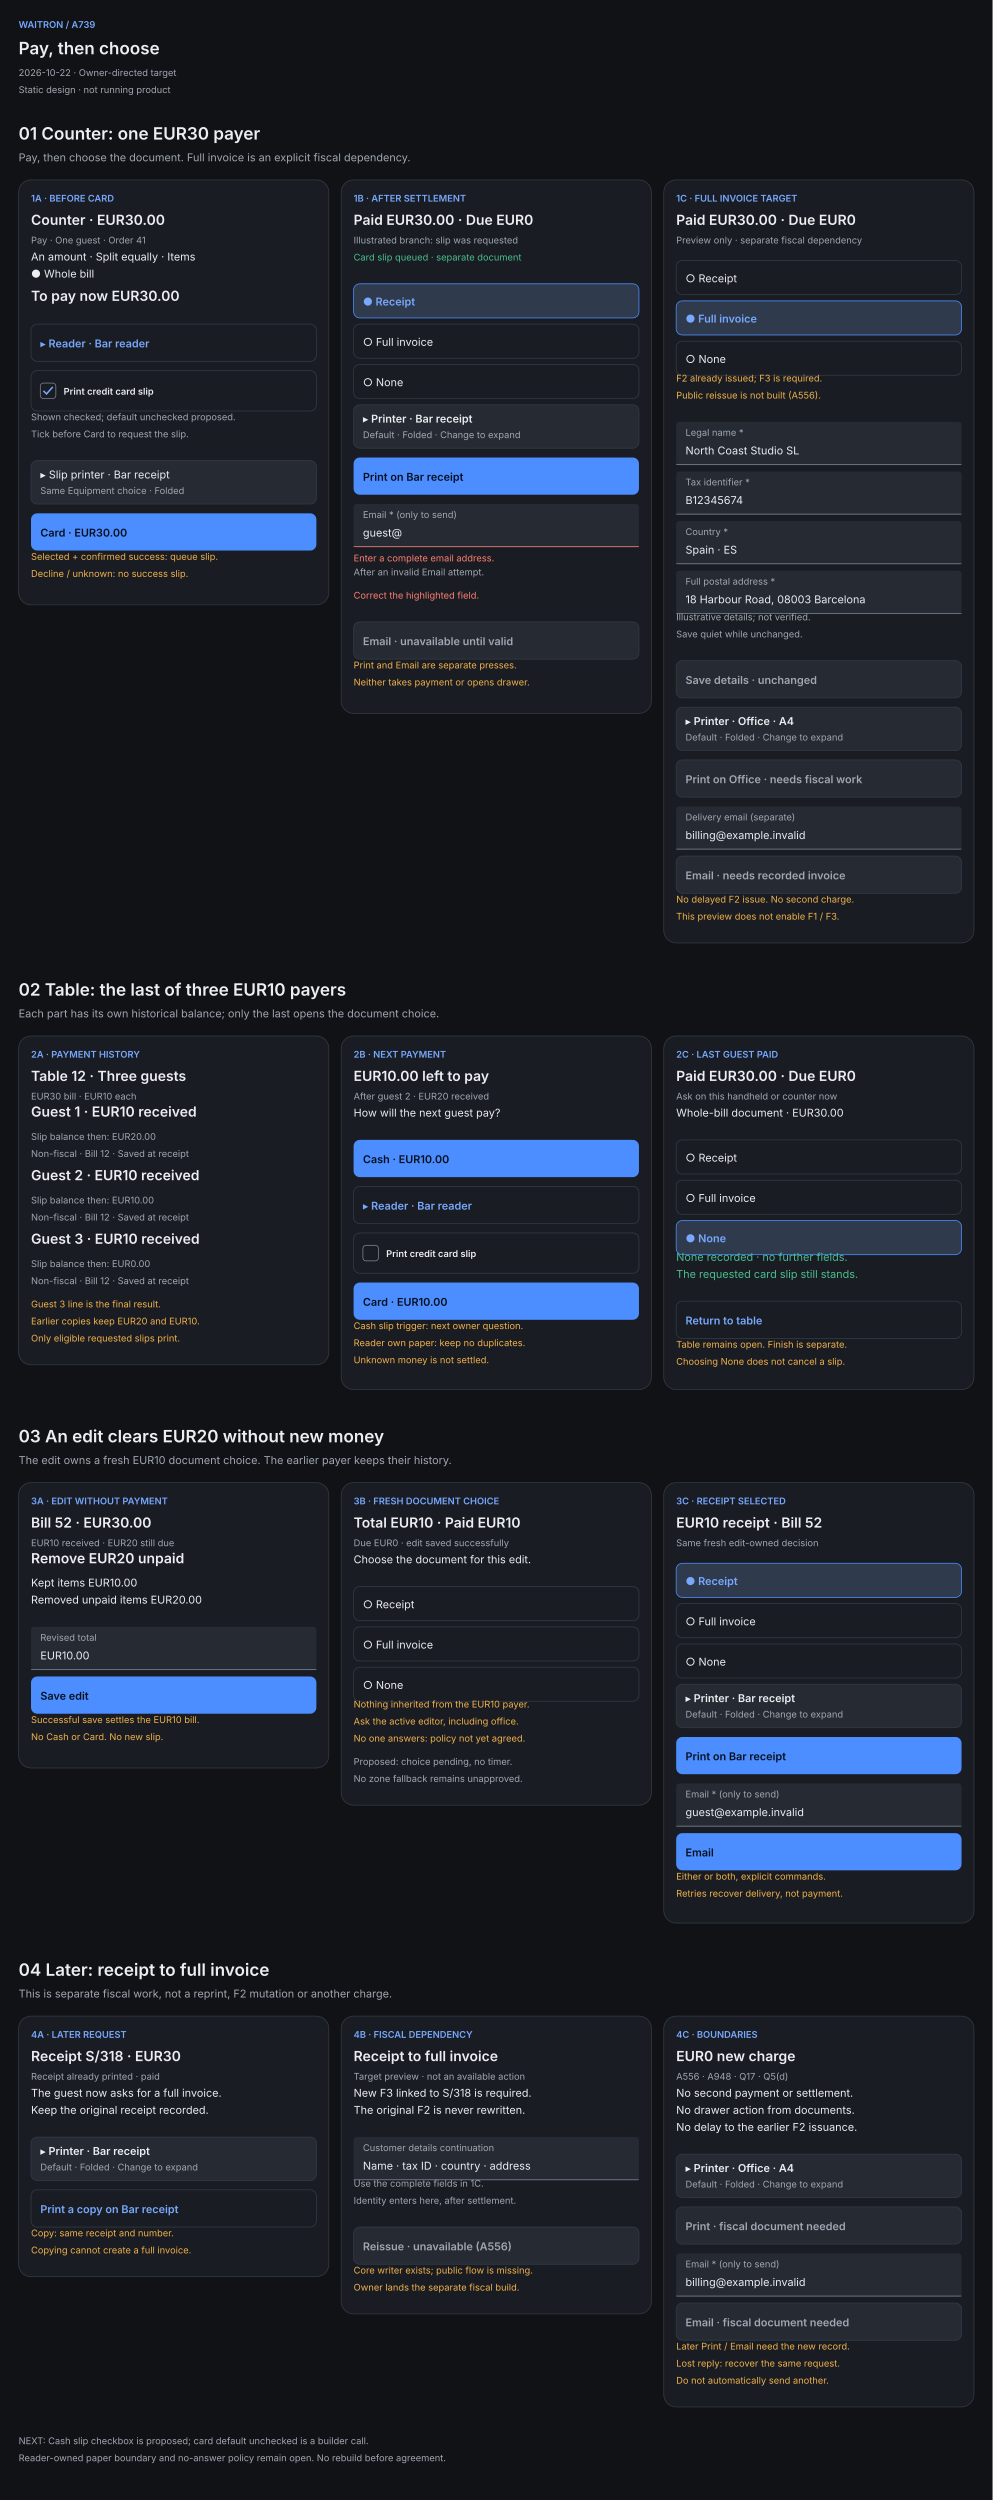
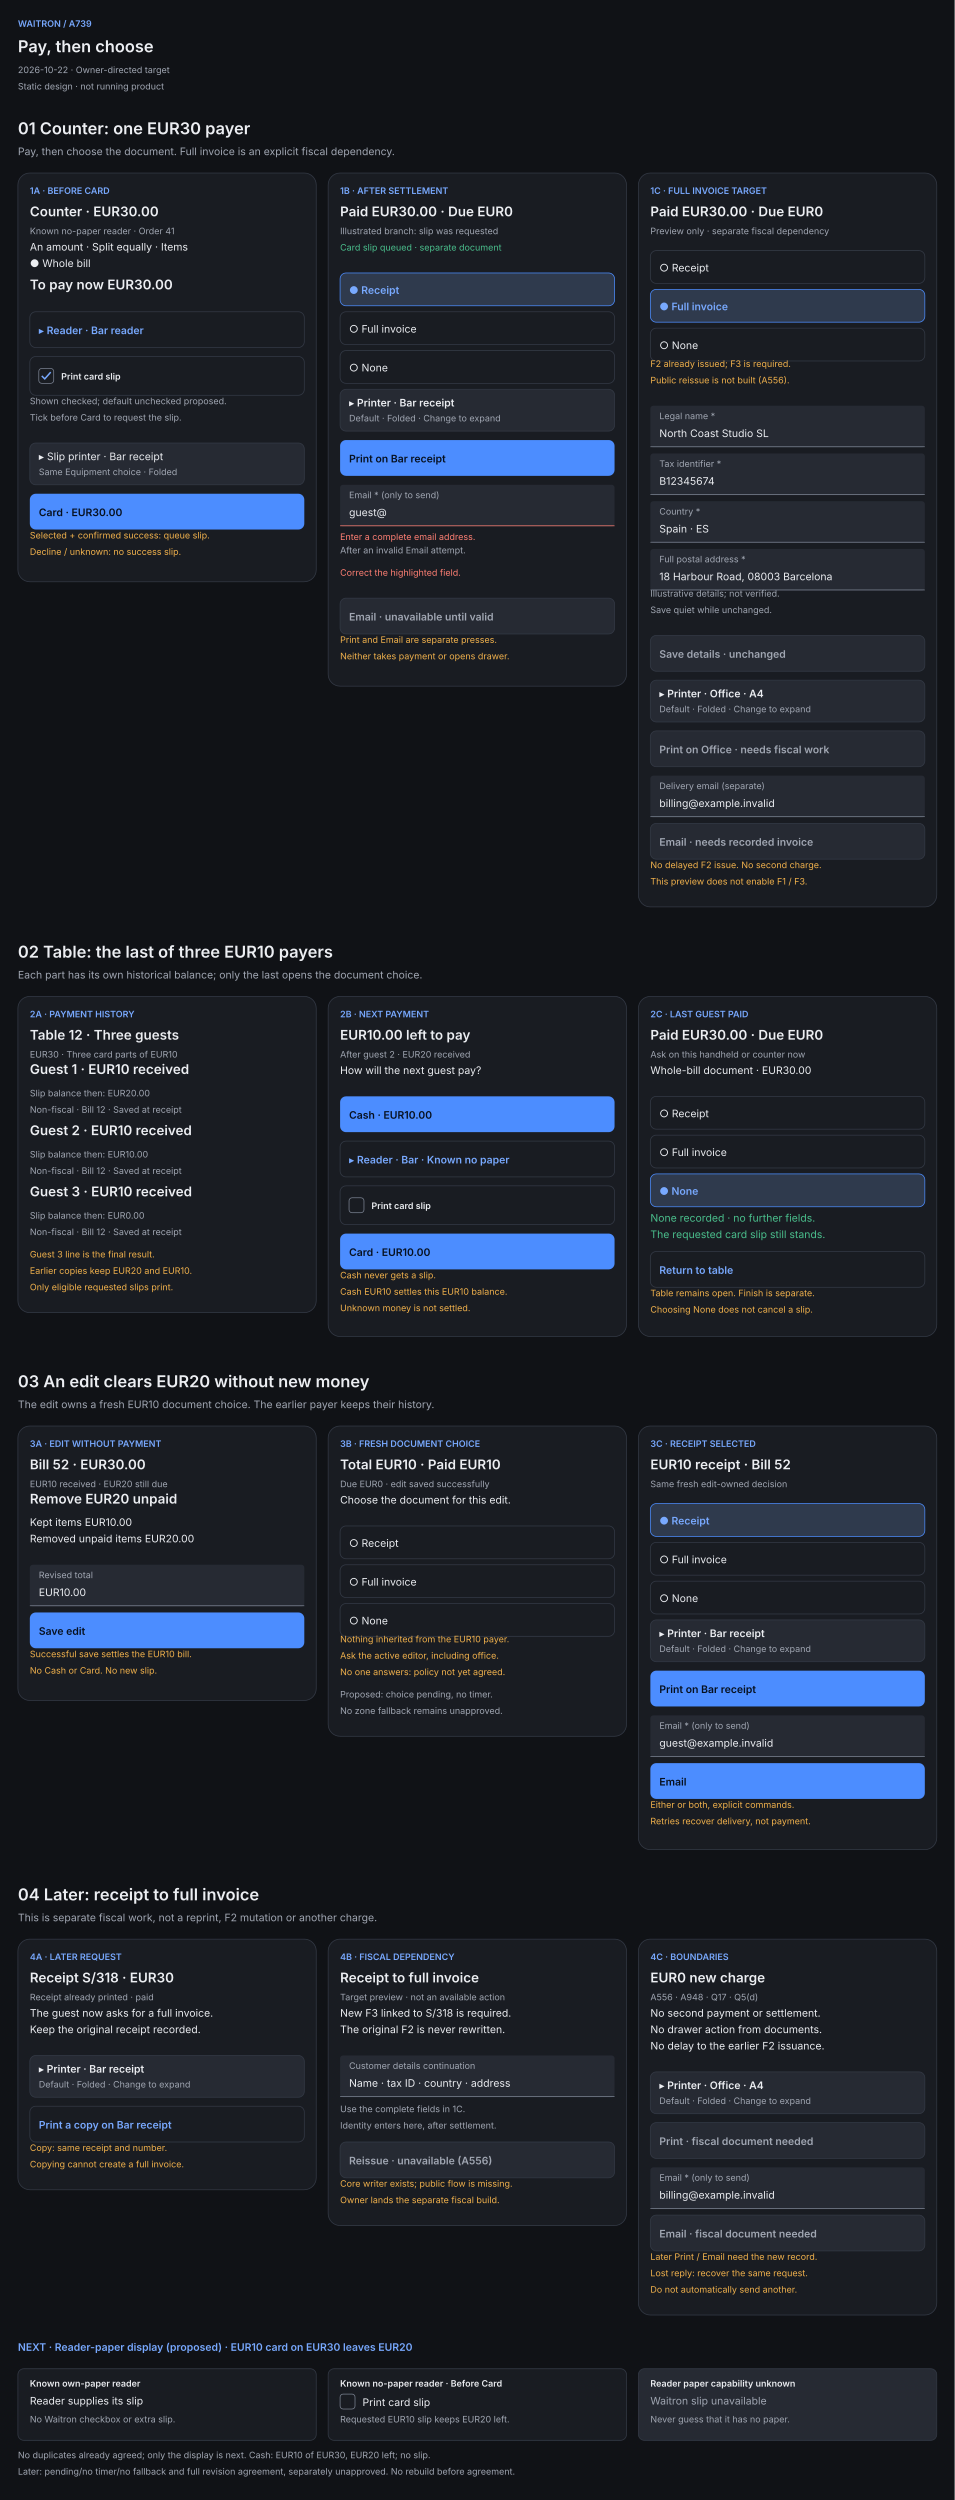
- <svg xmlns="http://www.w3.org/2000/svg" width="1280" height="3224" viewBox="0 0 1280 3224" role="img" aria-labelledby="title desc">
-   <rect width="1280" height="3224" fill="#101216" />
+ <svg xmlns="http://www.w3.org/2000/svg" width="1280" height="3352" viewBox="0 0 1280 3352" role="img" aria-labelledby="title desc">
+   <rect width="1280" height="3352" fill="#101216" />
  <g font-family="system-ui, -apple-system, Segoe UI, sans-serif">
    <text x="24" y="36" font-size="12" font-weight="600" fill="#78a9ff">WAITRON / A739</text>
    <text x="24" y="70" font-size="22" font-weight="600" fill="#eceef2">Pay, then choose</text>
    <text x="24" y="98" font-size="12" font-weight="400" fill="#a1a7b3">2026-10-22 · Owner-directed target</text>
    <text x="24" y="120" font-size="12" font-weight="400" fill="#a1a7b3">Static design · not running product</text>
    <g transform="translate(0 0)" data-design-section="1">
      <text x="24" y="180" font-size="22" font-weight="600" fill="#eceef2">01  Counter: one EUR30 payer</text>
      <text x="24" y="208" font-size="14" font-weight="400" fill="#a1a7b3">Pay, then choose the document. Full invoice is an explicit fiscal dependency.</text>
    </g>
    <g transform="translate(0 0)" data-ui-card="1A">
      <rect x="24" y="232" width="400" height="548" rx="16" fill="#191c22" stroke="#333945" />
      <text x="40" y="260" font-size="12" font-weight="600" fill="#78a9ff">1A · BEFORE CARD</text>
      <text x="40" y="290" font-size="18" font-weight="600" fill="#eceef2">Counter · EUR30.00</text>
-       <text x="40" y="314" font-size="12" font-weight="400" fill="#a1a7b3">Pay · One guest · Order 41</text>
+       <text x="40" y="314" font-size="12" font-weight="400" fill="#a1a7b3">Known no-paper reader · Order 41</text>
      <text x="40" y="336" font-size="14" font-weight="400" fill="#eceef2">An amount · Split equally · Items</text>
      <text x="40" y="358" font-size="14" font-weight="400" fill="#eceef2">● Whole bill</text>
      <text x="40" y="388" font-size="18" font-weight="600" fill="#eceef2">To pay now EUR30.00</text>
      <rect x="40" y="418" width="368" height="48" rx="8" fill="#191c22" stroke="#333945" />
      <text x="52" y="448" font-size="14" font-weight="600" fill="#78a9ff">▸ Reader · Bar reader</text>
      <rect x="40" y="478" width="368" height="52" rx="8" fill="#191c22" stroke="#333945" />
      <rect x="52" y="494" width="20" height="20" rx="4" fill="#191c22" stroke="#7a8291" />
-       <text x="82" y="509" font-size="12" font-weight="600" fill="#eceef2">Print credit card slip</text>
+       <text x="82" y="509" font-size="12" font-weight="600" fill="#eceef2">Print card slip</text>
      <text x="40" y="542" font-size="12" font-weight="400" fill="#a1a7b3">Shown checked; default unchecked proposed.</text>
      <text x="40" y="564" font-size="12" font-weight="400" fill="#a1a7b3">Tick before Card to request the slip.</text>
      <rect x="40" y="594" width="368" height="56" rx="8" fill="#262a33" stroke="#333945" />
      <text x="52" y="617" font-size="14" fill="#eceef2">▸ Slip printer · Bar receipt</text>
      <text x="52" y="637" font-size="12" fill="#a1a7b3">Same Equipment choice · Folded</text>
      <rect x="40" y="662" width="368" height="48" rx="8" fill="#4c8dff" />
      <text x="52" y="692" font-size="14" font-weight="600" fill="#06101f">Card · EUR30.00</text>
      <text x="40" y="722" font-size="12" font-weight="400" fill="#f2b24c">Selected + confirmed success: queue slip.</text>
      <text x="40" y="744" font-size="12" font-weight="400" fill="#f2b24c">Decline / unknown: no success slip.</text>
      <path d="M 56 504 l 4 4 l 8 -9" fill="none" stroke="#78a9ff" stroke-width="2" />
    </g>
    <g transform="translate(0 0)" data-ui-card="1B">
      <rect x="440" y="232" width="400" height="688" rx="16" fill="#191c22" stroke="#333945" />
      <text x="456" y="260" font-size="12" font-weight="600" fill="#78a9ff">1B · AFTER SETTLEMENT</text>
      <text x="456" y="290" font-size="18" font-weight="600" fill="#eceef2">Paid EUR30.00 · Due EUR0</text>
      <text x="456" y="314" font-size="12" font-weight="400" fill="#a1a7b3">Illustrated branch: slip was requested</text>
      <text x="456" y="336" font-size="12" font-weight="400" fill="#4ac08d">Card slip queued · separate document</text>
      <rect x="456" y="366" width="368" height="44" rx="8" fill="#2f3a4d" stroke="#4c8dff" />
      <text x="468" y="394" font-size="14" font-weight="600" fill="#78a9ff">● Receipt</text>
      <rect x="456" y="418" width="368" height="44" rx="8" fill="#191c22" stroke="#333945" />
      <text x="468" y="446" font-size="14" font-weight="400" fill="#eceef2">○ Full invoice</text>
      <rect x="456" y="470" width="368" height="44" rx="8" fill="#191c22" stroke="#333945" />
      <text x="468" y="498" font-size="14" font-weight="400" fill="#eceef2">○ None</text>
      <rect x="456" y="522" width="368" height="56" rx="8" fill="#262a33" stroke="#333945" />
      <text x="468" y="545" font-size="14" font-weight="600" fill="#eceef2">▸ Printer · Bar receipt</text>
      <text x="468" y="565" font-size="12" font-weight="400" fill="#a1a7b3">Default · Folded · Change to expand</text>
      <rect x="456" y="590" width="368" height="48" rx="8" fill="#4c8dff" />
      <text x="468" y="620" font-size="14" font-weight="600" fill="#06101f">Print on Bar receipt</text>
      <rect x="456" y="650" width="368" height="56" rx="4" fill="#262a33" />
      <text x="468" y="668" font-size="12" font-weight="400" fill="#a1a7b3">Email * (only to send)</text>
      <text x="468" y="692" font-size="14" font-weight="400" fill="#eceef2">guest@</text>
      <path d="M 456 705 h 368" stroke="#ff7f73" />
      <text x="456" y="724" font-size="12" font-weight="400" fill="#ff7f73">Enter a complete email address.</text>
      <text x="456" y="742" font-size="12" font-weight="400" fill="#a1a7b3">After an invalid Email attempt.</text>
      <text x="456" y="772" font-size="12" font-weight="400" fill="#ff7f73">Correct the highlighted field.</text>
      <rect x="456" y="802" width="368" height="48" rx="8" fill="#262a33" stroke="#333945" />
      <text x="468" y="832" font-size="14" font-weight="600" fill="#a1a7b3">Email · unavailable until valid</text>
      <g aria-label="Disabled" />
      <text x="456" y="862" font-size="12" font-weight="400" fill="#f2b24c">Print and Email are separate presses.</text>
      <text x="456" y="884" font-size="12" font-weight="400" fill="#f2b24c">Neither takes payment or opens drawer.</text>
    </g>
    <g transform="translate(0 0)" data-ui-card="1C">
      <rect x="856" y="232" width="400" height="984" rx="16" fill="#191c22" stroke="#333945" />
      <text x="872" y="260" font-size="12" font-weight="600" fill="#78a9ff">1C · FULL INVOICE TARGET</text>
      <text x="872" y="290" font-size="18" font-weight="600" fill="#eceef2">Paid EUR30.00 · Due EUR0</text>
      <text x="872" y="314" font-size="12" font-weight="400" fill="#a1a7b3">Preview only · separate fiscal dependency</text>
      <rect x="872" y="336" width="368" height="44" rx="8" fill="#191c22" stroke="#333945" />
      <text x="884" y="364" font-size="14" font-weight="400" fill="#eceef2">○ Receipt</text>
      <rect x="872" y="388" width="368" height="44" rx="8" fill="#2f3a4d" stroke="#4c8dff" />
      <text x="884" y="416" font-size="14" font-weight="600" fill="#78a9ff">● Full invoice</text>
      <rect x="872" y="440" width="368" height="44" rx="8" fill="#191c22" stroke="#333945" />
      <text x="884" y="468" font-size="14" font-weight="400" fill="#eceef2">○ None</text>
      <text x="872" y="492" font-size="12" font-weight="400" fill="#f2b24c">F2 already issued; F3 is required.</text>
      <text x="872" y="514" font-size="12" font-weight="400" fill="#f2b24c">Public reissue is not built (A556).</text>
      <rect x="872" y="544" width="368" height="56" rx="4" fill="#262a33" />
      <text x="884" y="562" font-size="12" font-weight="400" fill="#a1a7b3">Legal name *</text>
      <text x="884" y="586" font-size="14" font-weight="400" fill="#eceef2">North Coast Studio SL</text>
      <path d="M 872 599 h 368" stroke="#7a8291" />
      <rect x="872" y="608" width="368" height="56" rx="4" fill="#262a33" />
      <text x="884" y="626" font-size="12" font-weight="400" fill="#a1a7b3">Tax identifier *</text>
      <text x="884" y="650" font-size="14" font-weight="400" fill="#eceef2">B12345674</text>
      <path d="M 872 663 h 368" stroke="#7a8291" />
      <rect x="872" y="672" width="368" height="56" rx="4" fill="#262a33" />
      <text x="884" y="690" font-size="12" font-weight="400" fill="#a1a7b3">Country *</text>
      <text x="884" y="714" font-size="14" font-weight="400" fill="#eceef2">Spain · ES</text>
      <path d="M 872 727 h 368" stroke="#7a8291" />
      <rect x="872" y="736" width="368" height="56" rx="4" fill="#262a33" />
      <text x="884" y="754" font-size="12" font-weight="400" fill="#a1a7b3">Full postal address *</text>
      <text x="884" y="778" font-size="14" font-weight="400" fill="#eceef2">18 Harbour Road, 08003 Barcelona</text>
      <path d="M 872 791 h 368" stroke="#7a8291" />
      <text x="872" y="800" font-size="12" font-weight="400" fill="#a1a7b3">Illustrative details; not verified.</text>
      <text x="872" y="822" font-size="12" font-weight="400" fill="#a1a7b3">Save quiet while unchanged.</text>
      <rect x="872" y="852" width="368" height="48" rx="8" fill="#262a33" stroke="#333945" />
      <text x="884" y="882" font-size="14" font-weight="600" fill="#a1a7b3">Save details · unchanged</text>
      <g aria-label="Disabled" />
      <rect x="872" y="912" width="368" height="56" rx="8" fill="#262a33" stroke="#333945" />
      <text x="884" y="935" font-size="14" font-weight="600" fill="#eceef2">▸ Printer · Office · A4</text>
      <text x="884" y="955" font-size="12" font-weight="400" fill="#a1a7b3">Default · Folded · Change to expand</text>
      <rect x="872" y="980" width="368" height="48" rx="8" fill="#262a33" stroke="#333945" />
      <text x="884" y="1010" font-size="14" font-weight="600" fill="#a1a7b3">Print on Office · needs fiscal work</text>
      <g aria-label="Disabled" />
      <rect x="872" y="1040" width="368" height="56" rx="4" fill="#262a33" />
      <text x="884" y="1058" font-size="12" font-weight="400" fill="#a1a7b3">Delivery email (separate)</text>
      <text x="884" y="1082" font-size="14" font-weight="400" fill="#eceef2">billing@example.invalid</text>
      <path d="M 872 1095 h 368" stroke="#7a8291" />
      <rect x="872" y="1104" width="368" height="48" rx="8" fill="#262a33" stroke="#333945" />
      <text x="884" y="1134" font-size="14" font-weight="600" fill="#a1a7b3">Email · needs recorded invoice</text>
      <g aria-label="Disabled" />
      <text x="872" y="1164" font-size="12" font-weight="400" fill="#f2b24c">No delayed F2 issue. No second charge.</text>
      <text x="872" y="1186" font-size="12" font-weight="400" fill="#f2b24c">This preview does not enable F1 / F3.</text>
    </g>
    <g transform="translate(0 -156)" data-design-section="2">
      <text x="24" y="1440" font-size="22" font-weight="600" fill="#eceef2">02  Table: the last of three EUR10 payers</text>
      <text x="24" y="1468" font-size="14" font-weight="400" fill="#a1a7b3">Each part has its own historical balance; only the last opens the document choice.</text>
    </g>
    <g transform="translate(0 -156)" data-ui-card="2A">
      <rect x="24" y="1492" width="400" height="424" rx="16" fill="#191c22" stroke="#333945" />
      <text x="40" y="1520" font-size="12" font-weight="600" fill="#78a9ff">2A · PAYMENT HISTORY</text>
      <text x="40" y="1550" font-size="18" font-weight="600" fill="#eceef2">Table 12 · Three guests</text>
-       <text x="40" y="1574" font-size="12" font-weight="400" fill="#a1a7b3">EUR30 bill · EUR10 each</text>
+       <text x="40" y="1574" font-size="12" font-weight="400" fill="#a1a7b3">EUR30 · Three card parts of EUR10</text>
      <text x="40" y="1596" font-size="18" font-weight="600" fill="#eceef2">Guest 1 · EUR10 received</text>
      <text x="40" y="1626" font-size="12" font-weight="400" fill="#a1a7b3">Slip balance then: EUR20.00</text>
      <text x="40" y="1648" font-size="12" font-weight="400" fill="#a1a7b3">Non-fiscal · Bill 12 · Saved at receipt</text>
      <text x="40" y="1678" font-size="18" font-weight="600" fill="#eceef2">Guest 2 · EUR10 received</text>
      <text x="40" y="1708" font-size="12" font-weight="400" fill="#a1a7b3">Slip balance then: EUR10.00</text>
      <text x="40" y="1730" font-size="12" font-weight="400" fill="#a1a7b3">Non-fiscal · Bill 12 · Saved at receipt</text>
      <text x="40" y="1760" font-size="18" font-weight="600" fill="#eceef2">Guest 3 · EUR10 received</text>
      <text x="40" y="1790" font-size="12" font-weight="400" fill="#a1a7b3">Slip balance then: EUR0.00</text>
      <text x="40" y="1812" font-size="12" font-weight="400" fill="#a1a7b3">Non-fiscal · Bill 12 · Saved at receipt</text>
      <text x="40" y="1842" font-size="12" font-weight="400" fill="#f2b24c">Guest 3 line is the final result.</text>
      <text x="40" y="1864" font-size="12" font-weight="400" fill="#f2b24c">Earlier copies keep EUR20 and EUR10.</text>
      <text x="40" y="1886" font-size="12" font-weight="400" fill="#f2b24c">Only eligible requested slips print.</text>
    </g>
    <g transform="translate(0 -156)" data-ui-card="2B">
      <rect x="440" y="1492" width="400" height="456" rx="16" fill="#191c22" stroke="#333945" />
      <text x="456" y="1520" font-size="12" font-weight="600" fill="#78a9ff">2B · NEXT PAYMENT</text>
      <text x="456" y="1550" font-size="18" font-weight="600" fill="#eceef2">EUR10.00 left to pay</text>
      <text x="456" y="1574" font-size="12" font-weight="400" fill="#a1a7b3">After guest 2 · EUR20 received</text>
      <text x="456" y="1596" font-size="14" font-weight="400" fill="#eceef2">How will the next guest pay?</text>
      <rect x="456" y="1626" width="368" height="48" rx="8" fill="#4c8dff" />
      <text x="468" y="1656" font-size="14" font-weight="600" fill="#06101f">Cash · EUR10.00</text>
      <rect x="456" y="1686" width="368" height="48" rx="8" fill="#191c22" stroke="#333945" />
-       <text x="468" y="1716" font-size="14" font-weight="600" fill="#78a9ff">▸ Reader · Bar reader</text>
+       <text x="468" y="1716" font-size="14" font-weight="600" fill="#78a9ff">▸ Reader · Bar · Known no paper</text>
      <rect x="456" y="1746" width="368" height="52" rx="8" fill="#191c22" stroke="#333945" />
      <rect x="468" y="1762" width="20" height="20" rx="4" fill="#191c22" stroke="#7a8291" />
-       <text x="498" y="1777" font-size="12" font-weight="600" fill="#eceef2">Print credit card slip</text>
+       <text x="498" y="1777" font-size="12" font-weight="600" fill="#eceef2">Print card slip</text>
      <rect x="456" y="1810" width="368" height="48" rx="8" fill="#4c8dff" />
      <text x="468" y="1840" font-size="14" font-weight="600" fill="#06101f">Card · EUR10.00</text>
-       <text x="456" y="1870" font-size="12" font-weight="400" fill="#f2b24c">Cash slip trigger: next owner question.</text>
-       <text x="456" y="1892" font-size="12" font-weight="400" fill="#f2b24c">Reader own paper: keep no duplicates.</text>
+       <text x="456" y="1870" font-size="12" font-weight="400" fill="#f2b24c">Cash never gets a slip.</text>
+       <text x="456" y="1892" font-size="12" font-weight="400" fill="#f2b24c">Cash EUR10 settles this EUR10 balance.</text>
      <text x="456" y="1914" font-size="12" font-weight="400" fill="#f2b24c">Unknown money is not settled.</text>
    </g>
    <g transform="translate(0 -156)" data-ui-card="2C">
      <rect x="856" y="1492" width="400" height="456" rx="16" fill="#191c22" stroke="#333945" />
      <text x="872" y="1520" font-size="12" font-weight="600" fill="#78a9ff">2C · LAST GUEST PAID</text>
      <text x="872" y="1550" font-size="18" font-weight="600" fill="#eceef2">Paid EUR30.00 · Due EUR0</text>
      <text x="872" y="1574" font-size="12" font-weight="400" fill="#a1a7b3">Ask on this handheld or counter now</text>
      <text x="872" y="1596" font-size="14" font-weight="400" fill="#eceef2">Whole-bill document · EUR30.00</text>
      <rect x="872" y="1626" width="368" height="44" rx="8" fill="#191c22" stroke="#333945" />
      <text x="884" y="1654" font-size="14" font-weight="400" fill="#eceef2">○ Receipt</text>
      <rect x="872" y="1678" width="368" height="44" rx="8" fill="#191c22" stroke="#333945" />
      <text x="884" y="1706" font-size="14" font-weight="400" fill="#eceef2">○ Full invoice</text>
      <rect x="872" y="1730" width="368" height="44" rx="8" fill="#2f3a4d" stroke="#4c8dff" />
      <text x="884" y="1758" font-size="14" font-weight="600" fill="#78a9ff">● None</text>
-       <text x="872" y="1782" font-size="14" font-weight="400" fill="#4ac08d">None recorded · no further fields.</text>
-       <text x="872" y="1804" font-size="14" font-weight="400" fill="#4ac08d">The requested card slip still stands.</text>
+       <text x="872" y="1794" font-size="14" font-weight="400" fill="#4ac08d">None recorded · no further fields.</text>
+       <text x="872" y="1816" font-size="14" font-weight="400" fill="#4ac08d">The requested card slip still stands.</text>
      <rect x="872" y="1834" width="368" height="48" rx="8" fill="#191c22" stroke="#333945" />
      <text x="884" y="1864" font-size="14" font-weight="600" fill="#78a9ff">Return to table</text>
      <text x="872" y="1894" font-size="12" font-weight="400" fill="#f2b24c">Table remains open. Finish is separate.</text>
      <text x="872" y="1916" font-size="12" font-weight="400" fill="#f2b24c">Choosing None does not cancel a slip.</text>
    </g>
    <g transform="translate(0 -260)" data-design-section="3">
      <text x="24" y="2120" font-size="22" font-weight="600" fill="#eceef2">03  An edit clears EUR20 without new money</text>
      <text x="24" y="2148" font-size="14" font-weight="400" fill="#a1a7b3">The edit owns a fresh EUR10 document choice. The earlier payer keeps their history.</text>
    </g>
    <g transform="translate(0 -260)" data-ui-card="3A">
      <rect x="24" y="2172" width="400" height="368" rx="16" fill="#191c22" stroke="#333945" />
      <text x="40" y="2200" font-size="12" font-weight="600" fill="#78a9ff">3A · EDIT WITHOUT PAYMENT</text>
      <text x="40" y="2230" font-size="18" font-weight="600" fill="#eceef2">Bill 52 · EUR30.00</text>
      <text x="40" y="2254" font-size="12" font-weight="400" fill="#a1a7b3">EUR10 received · EUR20 still due</text>
      <text x="40" y="2276" font-size="18" font-weight="600" fill="#eceef2">Remove EUR20 unpaid</text>
      <text x="40" y="2306" font-size="14" font-weight="400" fill="#eceef2">Kept items                  EUR10.00</text>
      <text x="40" y="2328" font-size="14" font-weight="400" fill="#eceef2">Removed unpaid items   EUR20.00</text>
      <rect x="40" y="2358" width="368" height="56" rx="4" fill="#262a33" />
      <text x="52" y="2376" font-size="12" font-weight="400" fill="#a1a7b3">Revised total</text>
      <text x="52" y="2400" font-size="14" font-weight="400" fill="#eceef2">EUR10.00</text>
      <path d="M 40 2413 h 368" stroke="#7a8291" />
      <rect x="40" y="2422" width="368" height="48" rx="8" fill="#4c8dff" />
      <text x="52" y="2452" font-size="14" font-weight="600" fill="#06101f">Save edit</text>
      <text x="40" y="2482" font-size="12" font-weight="400" fill="#f2b24c">Successful save settles the EUR10 bill.</text>
      <text x="40" y="2504" font-size="12" font-weight="400" fill="#f2b24c">No Cash or Card. No new slip.</text>
    </g>
    <g transform="translate(0 -260)" data-ui-card="3B">
      <rect x="440" y="2172" width="400" height="416" rx="16" fill="#191c22" stroke="#333945" />
      <text x="456" y="2200" font-size="12" font-weight="600" fill="#78a9ff">3B · FRESH DOCUMENT CHOICE</text>
      <text x="456" y="2230" font-size="18" font-weight="600" fill="#eceef2">Total EUR10 · Paid EUR10</text>
      <text x="456" y="2254" font-size="12" font-weight="400" fill="#a1a7b3">Due EUR0 · edit saved successfully</text>
      <text x="456" y="2276" font-size="14" font-weight="400" fill="#eceef2">Choose the document for this edit.</text>
      <rect x="456" y="2306" width="368" height="44" rx="8" fill="#191c22" stroke="#333945" />
      <text x="468" y="2334" font-size="14" font-weight="400" fill="#eceef2">○ Receipt</text>
      <rect x="456" y="2358" width="368" height="44" rx="8" fill="#191c22" stroke="#333945" />
      <text x="468" y="2386" font-size="14" font-weight="400" fill="#eceef2">○ Full invoice</text>
      <rect x="456" y="2410" width="368" height="44" rx="8" fill="#191c22" stroke="#333945" />
      <text x="468" y="2438" font-size="14" font-weight="400" fill="#eceef2">○ None</text>
      <text x="456" y="2462" font-size="12" font-weight="400" fill="#f2b24c">Nothing inherited from the EUR10 payer.</text>
      <text x="456" y="2484" font-size="12" font-weight="400" fill="#f2b24c">Ask the active editor, including office.</text>
      <text x="456" y="2506" font-size="12" font-weight="400" fill="#f2b24c">No one answers: policy not yet agreed.</text>
      <text x="456" y="2536" font-size="12" font-weight="400" fill="#a1a7b3">Proposed: choice pending, no timer.</text>
      <text x="456" y="2558" font-size="12" font-weight="400" fill="#a1a7b3">No zone fallback remains unapproved.</text>
    </g>
    <g transform="translate(0 -260)" data-ui-card="3C">
      <rect x="856" y="2172" width="400" height="568" rx="16" fill="#191c22" stroke="#333945" />
      <text x="872" y="2200" font-size="12" font-weight="600" fill="#78a9ff">3C · RECEIPT SELECTED</text>
      <text x="872" y="2230" font-size="18" font-weight="600" fill="#eceef2">EUR10 receipt · Bill 52</text>
      <text x="872" y="2254" font-size="12" font-weight="400" fill="#a1a7b3">Same fresh edit-owned decision</text>
      <rect x="872" y="2276" width="368" height="44" rx="8" fill="#2f3a4d" stroke="#4c8dff" />
      <text x="884" y="2304" font-size="14" font-weight="600" fill="#78a9ff">● Receipt</text>
      <rect x="872" y="2328" width="368" height="44" rx="8" fill="#191c22" stroke="#333945" />
      <text x="884" y="2356" font-size="14" font-weight="400" fill="#eceef2">○ Full invoice</text>
      <rect x="872" y="2380" width="368" height="44" rx="8" fill="#191c22" stroke="#333945" />
      <text x="884" y="2408" font-size="14" font-weight="400" fill="#eceef2">○ None</text>
      <rect x="872" y="2432" width="368" height="56" rx="8" fill="#262a33" stroke="#333945" />
      <text x="884" y="2455" font-size="14" font-weight="600" fill="#eceef2">▸ Printer · Bar receipt</text>
      <text x="884" y="2475" font-size="12" font-weight="400" fill="#a1a7b3">Default · Folded · Change to expand</text>
      <rect x="872" y="2500" width="368" height="48" rx="8" fill="#4c8dff" />
      <text x="884" y="2530" font-size="14" font-weight="600" fill="#06101f">Print on Bar receipt</text>
      <rect x="872" y="2560" width="368" height="56" rx="4" fill="#262a33" />
      <text x="884" y="2578" font-size="12" font-weight="400" fill="#a1a7b3">Email * (only to send)</text>
      <text x="884" y="2602" font-size="14" font-weight="400" fill="#eceef2">guest@example.invalid</text>
      <path d="M 872 2615 h 368" stroke="#7a8291" />
      <rect x="872" y="2624" width="368" height="48" rx="8" fill="#4c8dff" />
      <text x="884" y="2654" font-size="14" font-weight="600" fill="#06101f">Email</text>
      <text x="872" y="2684" font-size="12" font-weight="400" fill="#f2b24c">Either or both, explicit commands.</text>
      <text x="872" y="2706" font-size="12" font-weight="400" fill="#f2b24c">Retries recover delivery, not payment.</text>
    </g>
    <g transform="translate(0 -372)" data-design-section="4">
      <text x="24" y="2920" font-size="22" font-weight="600" fill="#eceef2">04  Later: receipt to full invoice</text>
      <text x="24" y="2948" font-size="14" font-weight="400" fill="#a1a7b3">This is separate fiscal work, not a reprint, F2 mutation or another charge.</text>
    </g>
    <g transform="translate(0 -372)" data-ui-card="4A">
      <rect x="24" y="2972" width="400" height="336" rx="16" fill="#191c22" stroke="#333945" />
      <text x="40" y="3000" font-size="12" font-weight="600" fill="#78a9ff">4A · LATER REQUEST</text>
      <text x="40" y="3030" font-size="18" font-weight="600" fill="#eceef2">Receipt S/318 · EUR30</text>
      <text x="40" y="3054" font-size="12" font-weight="400" fill="#a1a7b3">Receipt already printed · paid</text>
      <text x="40" y="3076" font-size="14" font-weight="400" fill="#eceef2">The guest now asks for a full invoice.</text>
      <text x="40" y="3098" font-size="14" font-weight="400" fill="#eceef2">Keep the original receipt recorded.</text>
      <rect x="40" y="3128" width="368" height="56" rx="8" fill="#262a33" stroke="#333945" />
      <text x="52" y="3151" font-size="14" font-weight="600" fill="#eceef2">▸ Printer · Bar receipt</text>
      <text x="52" y="3171" font-size="12" font-weight="400" fill="#a1a7b3">Default · Folded · Change to expand</text>
      <rect x="40" y="3196" width="368" height="48" rx="8" fill="#191c22" stroke="#333945" />
      <text x="52" y="3226" font-size="14" font-weight="600" fill="#78a9ff">Print a copy on Bar receipt</text>
      <text x="40" y="3256" font-size="12" font-weight="400" fill="#f2b24c">Copy: same receipt and number.</text>
      <text x="40" y="3278" font-size="12" font-weight="400" fill="#f2b24c">Copying cannot create a full invoice.</text>
    </g>
    <g transform="translate(0 -372)" data-ui-card="4B">
      <rect x="440" y="2972" width="400" height="384" rx="16" fill="#191c22" stroke="#333945" />
      <text x="456" y="3000" font-size="12" font-weight="600" fill="#78a9ff">4B · FISCAL DEPENDENCY</text>
      <text x="456" y="3030" font-size="18" font-weight="600" fill="#eceef2">Receipt to full invoice</text>
      <text x="456" y="3054" font-size="12" font-weight="400" fill="#a1a7b3">Target preview · not an available action</text>
      <text x="456" y="3076" font-size="14" font-weight="400" fill="#eceef2">New F3 linked to S/318 is required.</text>
      <text x="456" y="3098" font-size="14" font-weight="400" fill="#eceef2">The original F2 is never rewritten.</text>
      <rect x="456" y="3128" width="368" height="56" rx="4" fill="#262a33" />
      <text x="468" y="3146" font-size="12" font-weight="400" fill="#a1a7b3">Customer details continuation</text>
      <text x="468" y="3170" font-size="14" font-weight="400" fill="#eceef2">Name · tax ID · country · address</text>
      <path d="M 456 3183 h 368" stroke="#7a8291" />
-       <text x="456" y="3192" font-size="12" font-weight="400" fill="#a1a7b3">Use the complete fields in 1C.</text>
-       <text x="456" y="3214" font-size="12" font-weight="400" fill="#a1a7b3">Identity enters here, after settlement.</text>
+       <text x="456" y="3204" font-size="12" font-weight="400" fill="#a1a7b3">Use the complete fields in 1C.</text>
+       <text x="456" y="3226" font-size="12" font-weight="400" fill="#a1a7b3">Identity enters here, after settlement.</text>
      <rect x="456" y="3244" width="368" height="48" rx="8" fill="#262a33" stroke="#333945" />
      <text x="468" y="3274" font-size="14" font-weight="600" fill="#a1a7b3">Reissue · unavailable (A556)</text>
      <g aria-label="Disabled" />
      <text x="456" y="3304" font-size="12" font-weight="400" fill="#f2b24c">Core writer exists; public flow is missing.</text>
      <text x="456" y="3326" font-size="12" font-weight="400" fill="#f2b24c">Owner lands the separate fiscal build.</text>
    </g>
    <g transform="translate(0 -372)" data-ui-card="4C">
      <rect x="856" y="2972" width="400" height="504" rx="16" fill="#191c22" stroke="#333945" />
      <text x="872" y="3000" font-size="12" font-weight="600" fill="#78a9ff">4C · BOUNDARIES</text>
      <text x="872" y="3030" font-size="18" font-weight="600" fill="#eceef2">EUR0 new charge</text>
      <text x="872" y="3054" font-size="12" font-weight="400" fill="#a1a7b3">A556 · A948 · Q17 · Q5(d)</text>
      <text x="872" y="3076" font-size="14" font-weight="400" fill="#eceef2">No second payment or settlement.</text>
      <text x="872" y="3098" font-size="14" font-weight="400" fill="#eceef2">No drawer action from documents.</text>
      <text x="872" y="3120" font-size="14" font-weight="400" fill="#eceef2">No delay to the earlier F2 issuance.</text>
      <rect x="872" y="3150" width="368" height="56" rx="8" fill="#262a33" stroke="#333945" />
      <text x="884" y="3173" font-size="14" font-weight="600" fill="#eceef2">▸ Printer · Office · A4</text>
      <text x="884" y="3193" font-size="12" font-weight="400" fill="#a1a7b3">Default · Folded · Change to expand</text>
      <rect x="872" y="3218" width="368" height="48" rx="8" fill="#262a33" stroke="#333945" />
      <text x="884" y="3248" font-size="14" font-weight="600" fill="#a1a7b3">Print · fiscal document needed</text>
      <g aria-label="Disabled" />
      <rect x="872" y="3278" width="368" height="56" rx="4" fill="#262a33" />
      <text x="884" y="3296" font-size="12" font-weight="400" fill="#a1a7b3">Email * (only to send)</text>
      <text x="884" y="3320" font-size="14" font-weight="400" fill="#eceef2">billing@example.invalid</text>
      <path d="M 872 3333 h 368" stroke="#7a8291" />
      <rect x="872" y="3342" width="368" height="48" rx="8" fill="#262a33" stroke="#333945" />
      <text x="884" y="3372" font-size="14" font-weight="600" fill="#a1a7b3">Email · fiscal document needed</text>
      <g aria-label="Disabled" />
      <text x="872" y="3402" font-size="12" font-weight="400" fill="#f2b24c">Later Print / Email need the new record.</text>
      <text x="872" y="3424" font-size="12" font-weight="400" fill="#f2b24c">Lost reply: recover the same request.</text>
      <text x="872" y="3446" font-size="12" font-weight="400" fill="#f2b24c">Do not automatically send another.</text>
    </g>
-     <text x="24" y="3152" font-size="12" fill="#a1a7b3">NEXT: Cash slip checkbox is proposed; card default unchecked is a builder call.</text>
-     <text x="24" y="3174" font-size="12" fill="#a1a7b3">Reader-owned paper boundary and no-answer policy remain open. No rebuild before agreement.</text>
+     <g data-design-section="reader-paper-proposal">
+       <text x="24" y="3152" font-size="14" font-weight="600" fill="#78a9ff">NEXT · Reader-paper display (proposed) · EUR10 card on EUR30 leaves EUR20</text>
+       <rect x="24" y="3176" width="400" height="96" rx="8" fill="#191c22" stroke="#333945" />
+       <text x="40" y="3200" font-size="12" font-weight="600" fill="#eceef2">Known own-paper reader</text>
+       <text x="40" y="3224" font-size="14" fill="#eceef2">Reader supplies its slip</text>
+       <text x="40" y="3248" font-size="12" fill="#a1a7b3">No Waitron checkbox or extra slip.</text>
+       <rect x="440" y="3176" width="400" height="96" rx="8" fill="#191c22" stroke="#333945" />
+       <text x="456" y="3200" font-size="12" font-weight="600" fill="#eceef2">Known no-paper reader · Before Card</text>
+       <rect x="456" y="3210" width="20" height="20" rx="4" fill="#191c22" stroke="#7a8291" />
+       <text x="486" y="3226" font-size="14" fill="#eceef2">Print card slip</text>
+       <text x="456" y="3248" font-size="12" fill="#a1a7b3">Requested EUR10 slip keeps EUR20 left.</text>
+       <rect x="856" y="3176" width="400" height="96" rx="8" fill="#262a33" stroke="#333945" />
+       <text x="872" y="3200" font-size="12" font-weight="600" fill="#eceef2">Reader paper capability unknown</text>
+       <text x="872" y="3224" font-size="14" fill="#a1a7b3">Waitron slip unavailable</text>
+       <text x="872" y="3248" font-size="12" fill="#a1a7b3">Never guess that it has no paper.</text>
+       <text x="24" y="3296" font-size="12" fill="#a1a7b3">No duplicates already agreed; only the display is next. Cash: EUR10 of EUR30, EUR20 left; no slip.</text>
+       <text x="24" y="3318" font-size="12" fill="#a1a7b3">Later: pending/no timer/no fallback and full revision agreement, separately unapproved. No rebuild before agreement.</text>
+     </g>
  </g>
</svg>
